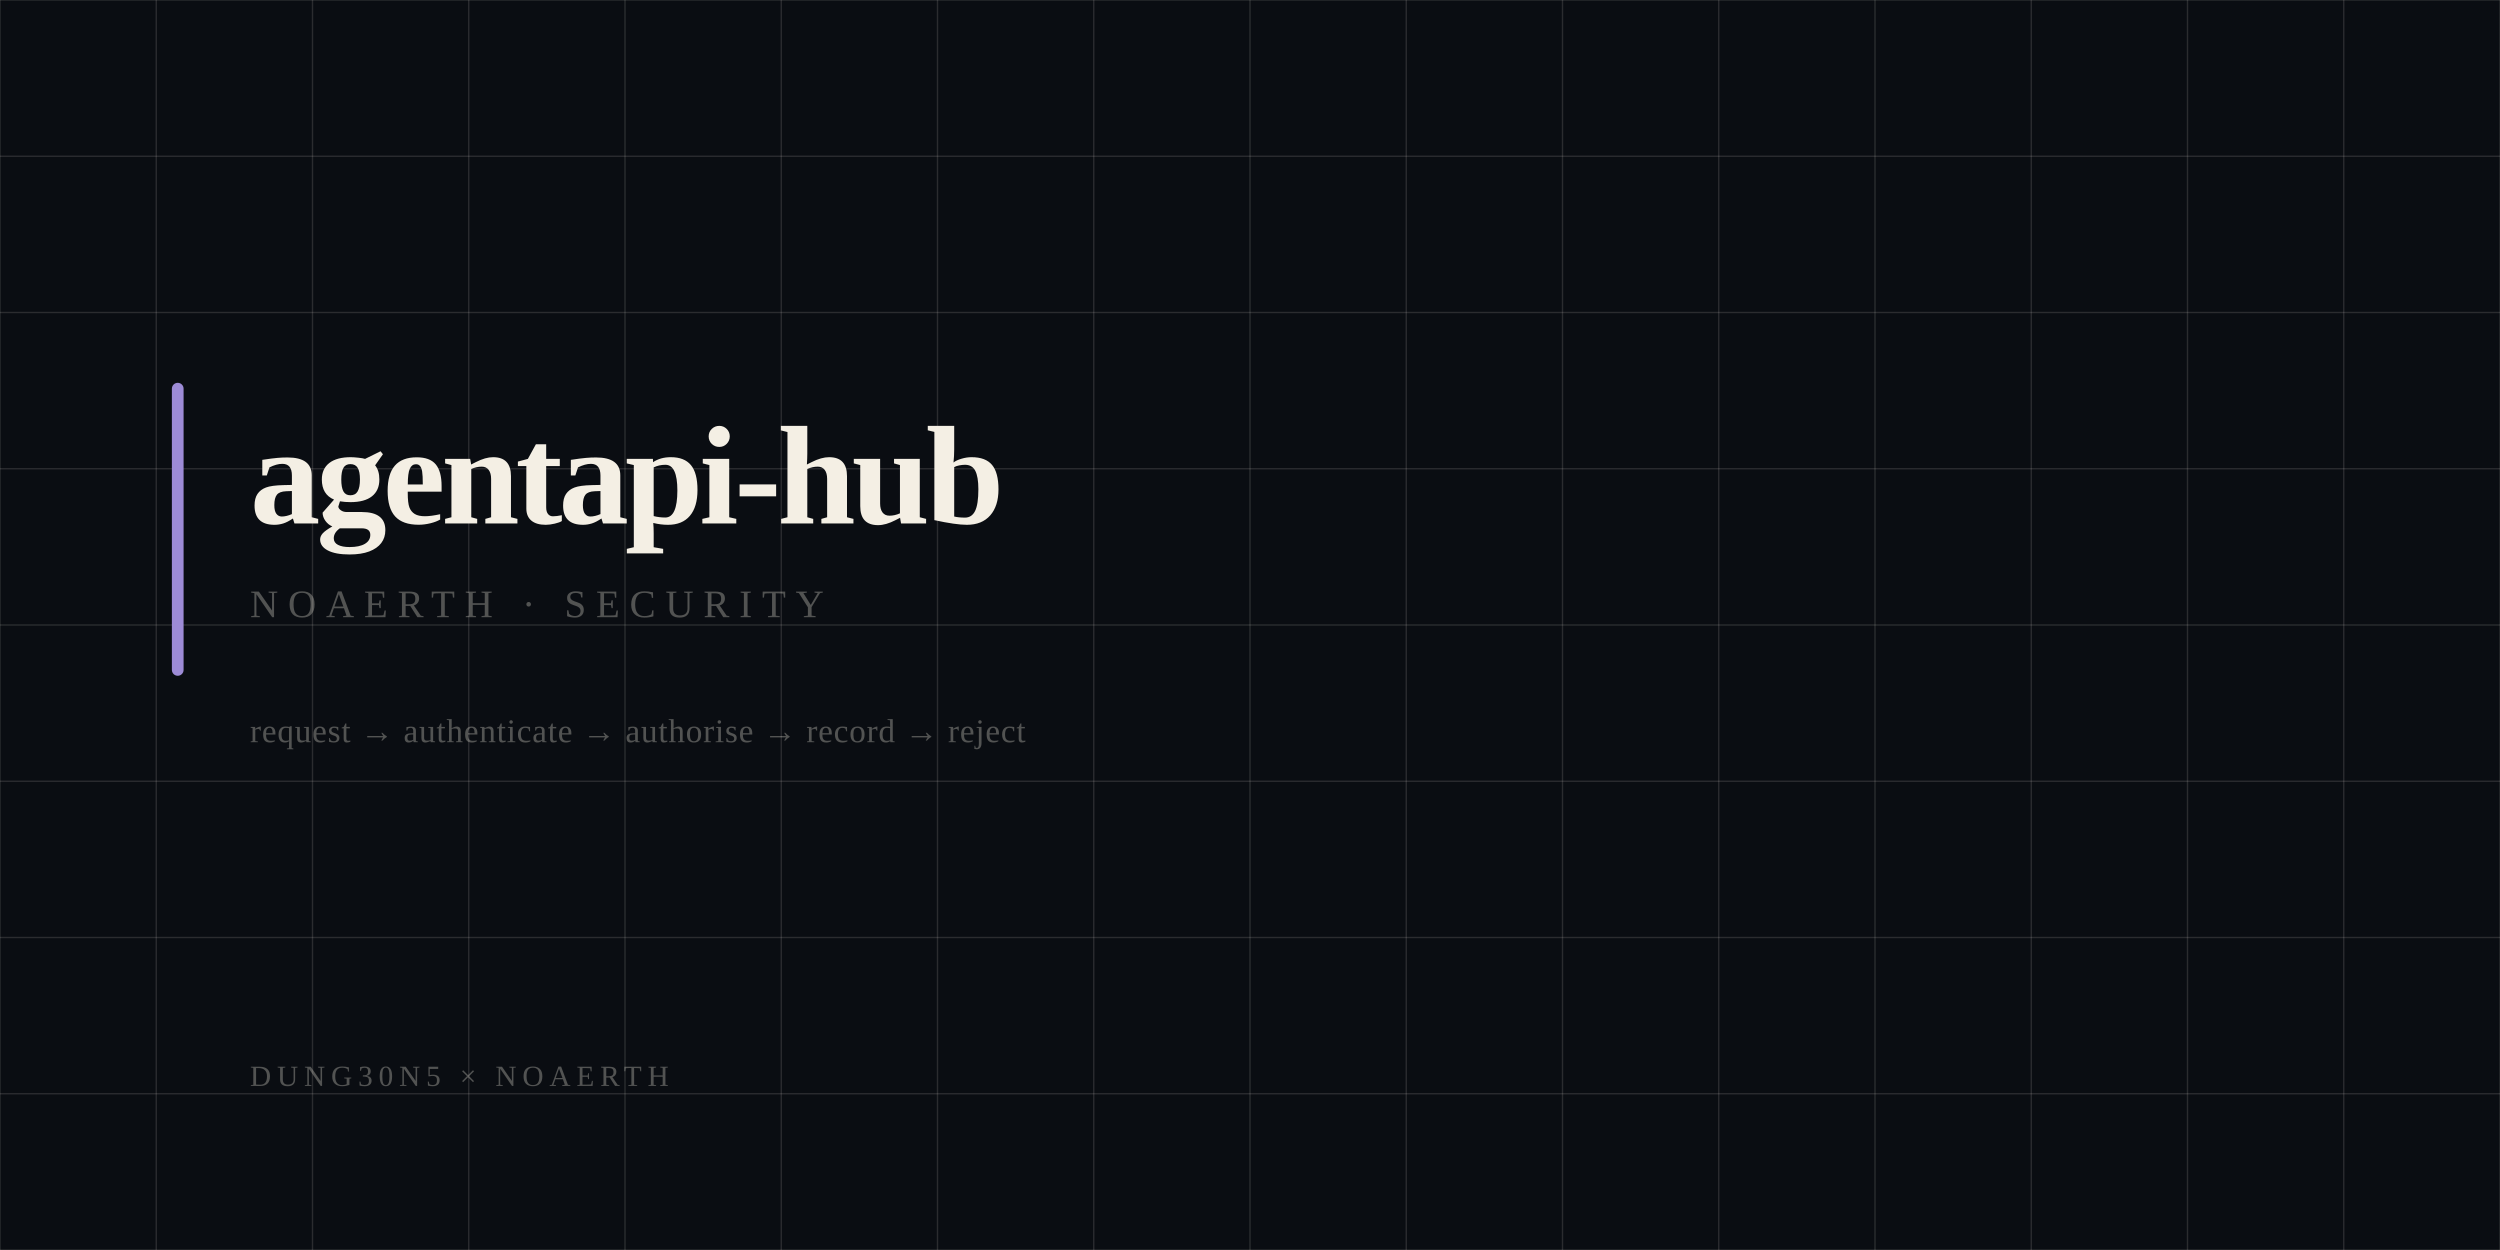
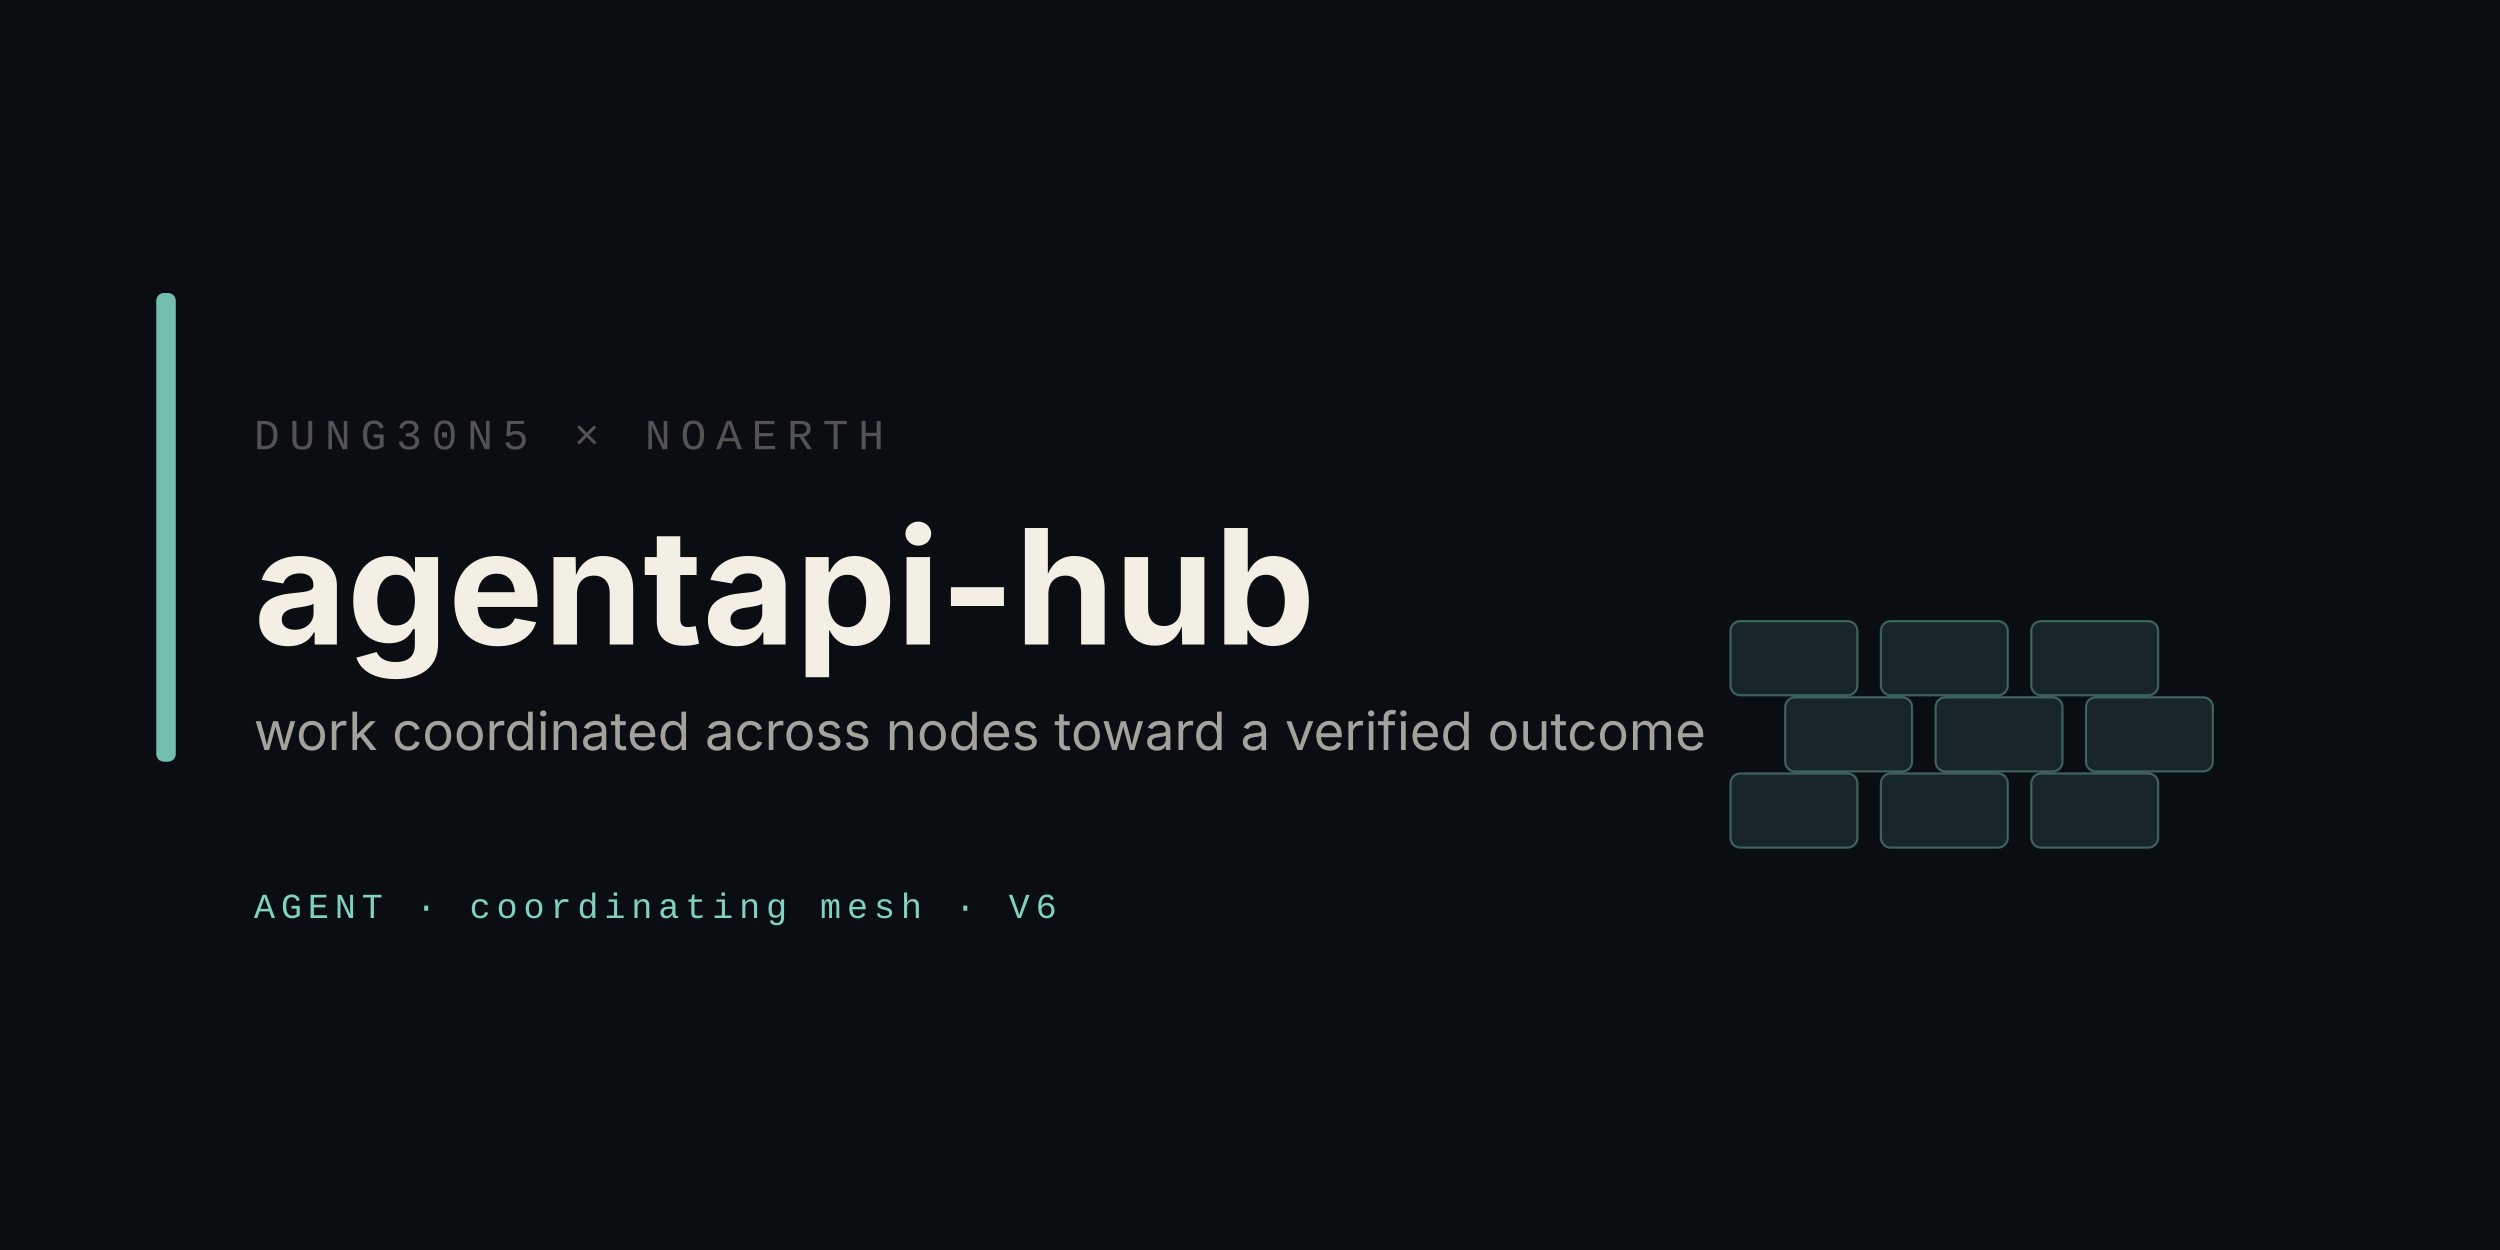
- <svg xmlns="http://www.w3.org/2000/svg" viewBox="0 0 1280 640" width="1280" height="640" role="img" aria-label="agentapi-hub — NOAERTH project card.">
+ <svg xmlns="http://www.w3.org/2000/svg" viewBox="0 0 1280 640" width="1280" height="640" role="img" aria-label="agentapi-hub project card">
  <rect width="1280" height="640" fill="#0a0d12" />
-   <line x1="0" y1="0" x2="0" y2="640" stroke="#f4efe424" stroke-width="0.7" />
-   <line x1="80" y1="0" x2="80" y2="640" stroke="#f4efe424" stroke-width="0.7" />
-   <line x1="160" y1="0" x2="160" y2="640" stroke="#f4efe424" stroke-width="0.7" />
-   <line x1="240" y1="0" x2="240" y2="640" stroke="#f4efe424" stroke-width="0.7" />
-   <line x1="320" y1="0" x2="320" y2="640" stroke="#f4efe424" stroke-width="0.7" />
-   <line x1="400" y1="0" x2="400" y2="640" stroke="#f4efe424" stroke-width="0.7" />
-   <line x1="480" y1="0" x2="480" y2="640" stroke="#f4efe424" stroke-width="0.7" />
-   <line x1="560" y1="0" x2="560" y2="640" stroke="#f4efe424" stroke-width="0.7" />
-   <line x1="640" y1="0" x2="640" y2="640" stroke="#f4efe424" stroke-width="0.7" />
-   <line x1="720" y1="0" x2="720" y2="640" stroke="#f4efe424" stroke-width="0.7" />
-   <line x1="800" y1="0" x2="800" y2="640" stroke="#f4efe424" stroke-width="0.7" />
-   <line x1="880" y1="0" x2="880" y2="640" stroke="#f4efe424" stroke-width="0.7" />
-   <line x1="960" y1="0" x2="960" y2="640" stroke="#f4efe424" stroke-width="0.7" />
-   <line x1="1040" y1="0" x2="1040" y2="640" stroke="#f4efe424" stroke-width="0.7" />
-   <line x1="1120" y1="0" x2="1120" y2="640" stroke="#f4efe424" stroke-width="0.7" />
-   <line x1="1200" y1="0" x2="1200" y2="640" stroke="#f4efe424" stroke-width="0.7" />
-   <line x1="1280" y1="0" x2="1280" y2="640" stroke="#f4efe424" stroke-width="0.7" />
-   <line x1="0" y1="0" x2="1280" y2="0" stroke="#f4efe424" stroke-width="0.7" />
-   <line x1="0" y1="80" x2="1280" y2="80" stroke="#f4efe424" stroke-width="0.7" />
-   <line x1="0" y1="160" x2="1280" y2="160" stroke="#f4efe424" stroke-width="0.7" />
-   <line x1="0" y1="240" x2="1280" y2="240" stroke="#f4efe424" stroke-width="0.7" />
-   <line x1="0" y1="320" x2="1280" y2="320" stroke="#f4efe424" stroke-width="0.7" />
-   <line x1="0" y1="400" x2="1280" y2="400" stroke="#f4efe424" stroke-width="0.7" />
-   <line x1="0" y1="480" x2="1280" y2="480" stroke="#f4efe424" stroke-width="0.7" />
-   <line x1="0" y1="560" x2="1280" y2="560" stroke="#f4efe424" stroke-width="0.7" />
-   <line x1="0" y1="640" x2="1280" y2="640" stroke="#f4efe424" stroke-width="0.7" />
-   <rect x="88" y="196" width="6" height="150" rx="3" fill="#9d8bd6" />
-   <text x="128" y="268" fill="#f4efe4" font-size="72" font-weight="680" letter-spacing="-2">agentapi-hub</text>
-   <text x="128" y="316" fill="#f4efe44f" font-size="20" letter-spacing="5">NOAERTH · SECURITY</text>
-   <text x="128" y="380" fill="#f4efe44f" font-size="17" letter-spacing="0.4">request → authenticate → authorise → record → reject</text>
-   <text x="128" y="556" fill="#f4efe44f" font-size="15" letter-spacing="3">DUNG30N5 × NOAERTH</text>
+   <rect x="886" y="396" width="65" height="38" rx="5" fill="#7fd1c1" fill-opacity="0.13" stroke="#7fd1c1" stroke-width="1.1" stroke-opacity="0.4" />
+   <rect x="963" y="396" width="65" height="38" rx="5" fill="#7fd1c1" fill-opacity="0.13" stroke="#7fd1c1" stroke-width="1.1" stroke-opacity="0.4" />
+   <rect x="1040" y="396" width="65" height="38" rx="5" fill="#7fd1c1" fill-opacity="0.13" stroke="#7fd1c1" stroke-width="1.1" stroke-opacity="0.4" />
+   <rect x="914" y="357" width="65" height="38" rx="5" fill="#7fd1c1" fill-opacity="0.13" stroke="#7fd1c1" stroke-width="1.1" stroke-opacity="0.4" />
+   <rect x="991" y="357" width="65" height="38" rx="5" fill="#7fd1c1" fill-opacity="0.13" stroke="#7fd1c1" stroke-width="1.1" stroke-opacity="0.4" />
+   <rect x="1068" y="357" width="65" height="38" rx="5" fill="#7fd1c1" fill-opacity="0.13" stroke="#7fd1c1" stroke-width="1.1" stroke-opacity="0.4" />
+   <rect x="886" y="318" width="65" height="38" rx="5" fill="#7fd1c1" fill-opacity="0.13" stroke="#7fd1c1" stroke-width="1.1" stroke-opacity="0.4" />
+   <rect x="963" y="318" width="65" height="38" rx="5" fill="#7fd1c1" fill-opacity="0.13" stroke="#7fd1c1" stroke-width="1.1" stroke-opacity="0.4" />
+   <rect x="1040" y="318" width="65" height="38" rx="5" fill="#7fd1c1" fill-opacity="0.13" stroke="#7fd1c1" stroke-width="1.1" stroke-opacity="0.4" />
+   <rect x="80" y="150" width="10" height="240" rx="4" fill="#7fd1c1" opacity="0.9" />
+   <text x="130" y="230" font-family="ui-monospace, SFMono-Regular, Menlo, Monaco, Consolas, 'Liberation Mono', monospace" font-size="22" letter-spacing="5" fill="#f4efe44f">DUNG30N5 × NOAERTH</text>
+   <text x="130" y="330" font-family="-apple-system, BlinkMacSystemFont, 'Segoe UI', Inter, Helvetica, Arial, sans-serif" font-size="82" font-weight="700" fill="#f4efe4">agentapi-hub</text>
+   <text x="130" y="384" font-family="-apple-system, BlinkMacSystemFont, 'Segoe UI', Inter, Helvetica, Arial, sans-serif" font-size="27" fill="#f4efe4a8">work coordinated across nodes toward a verified outcome</text>
+   <text x="130" y="470" font-family="ui-monospace, SFMono-Regular, Menlo, Monaco, Consolas, 'Liberation Mono', monospace" font-size="18" fill="#7fd1c1" letter-spacing="3">AGENT · coordinating mesh · V6</text>
</svg>
